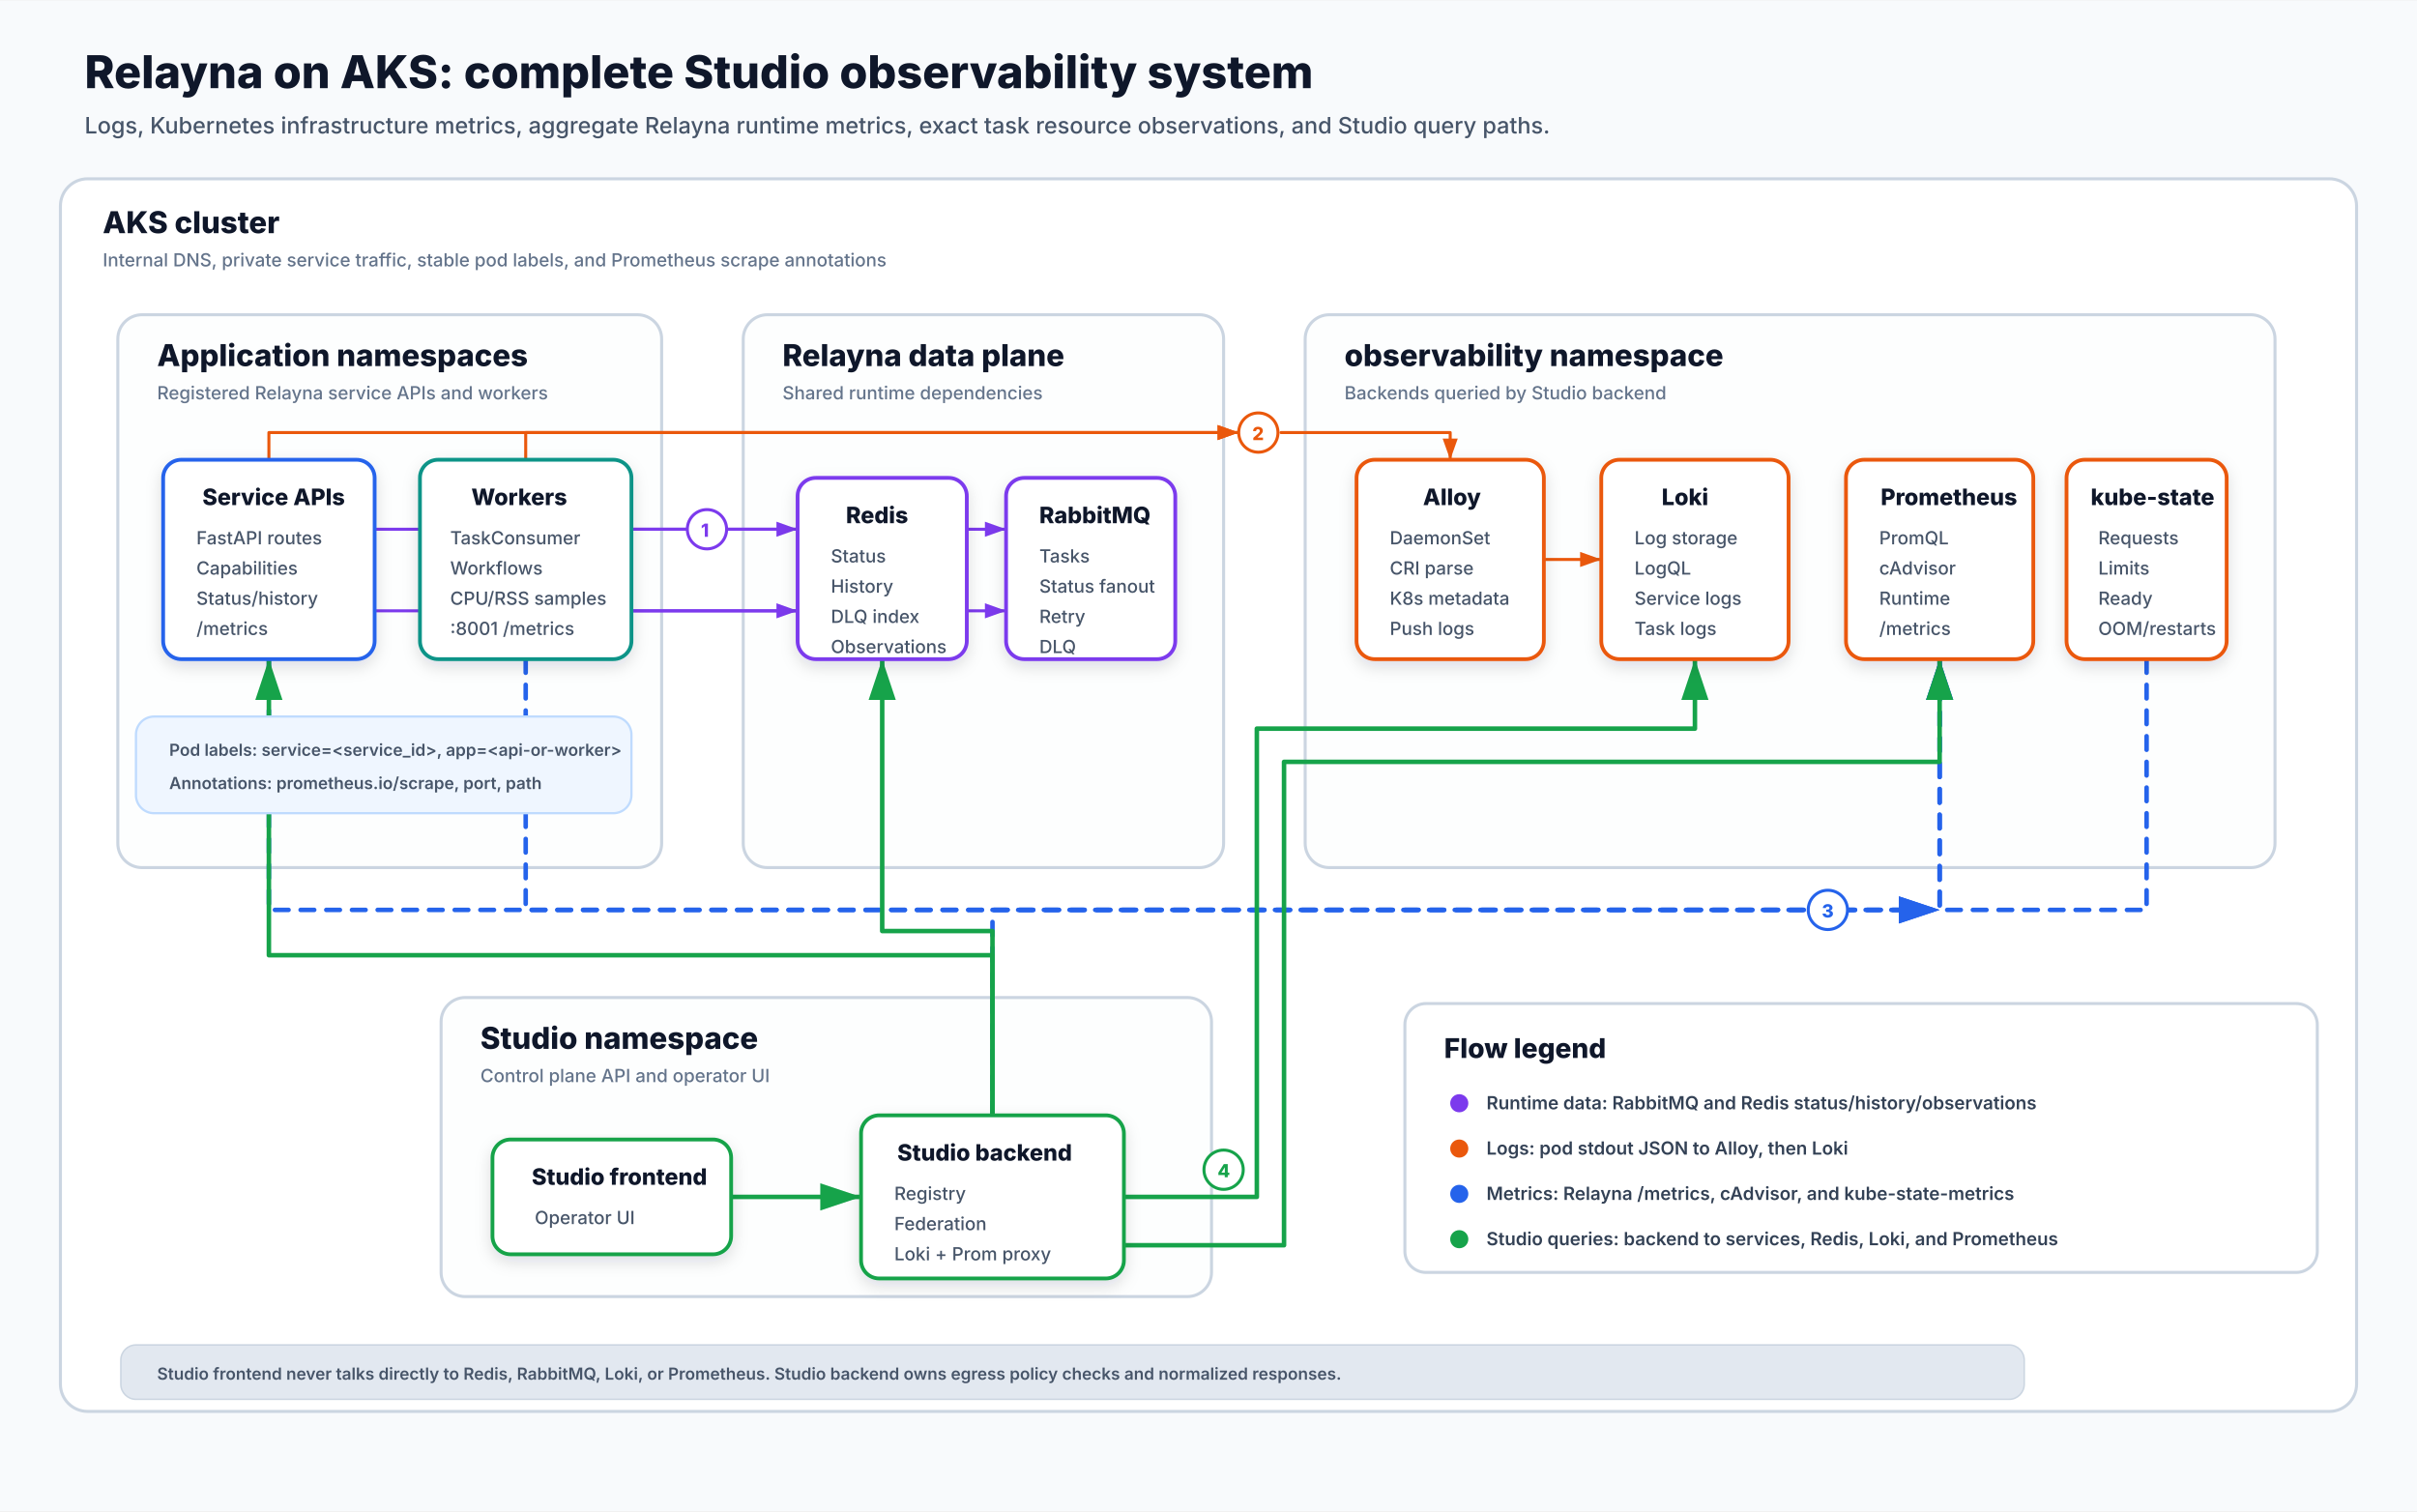
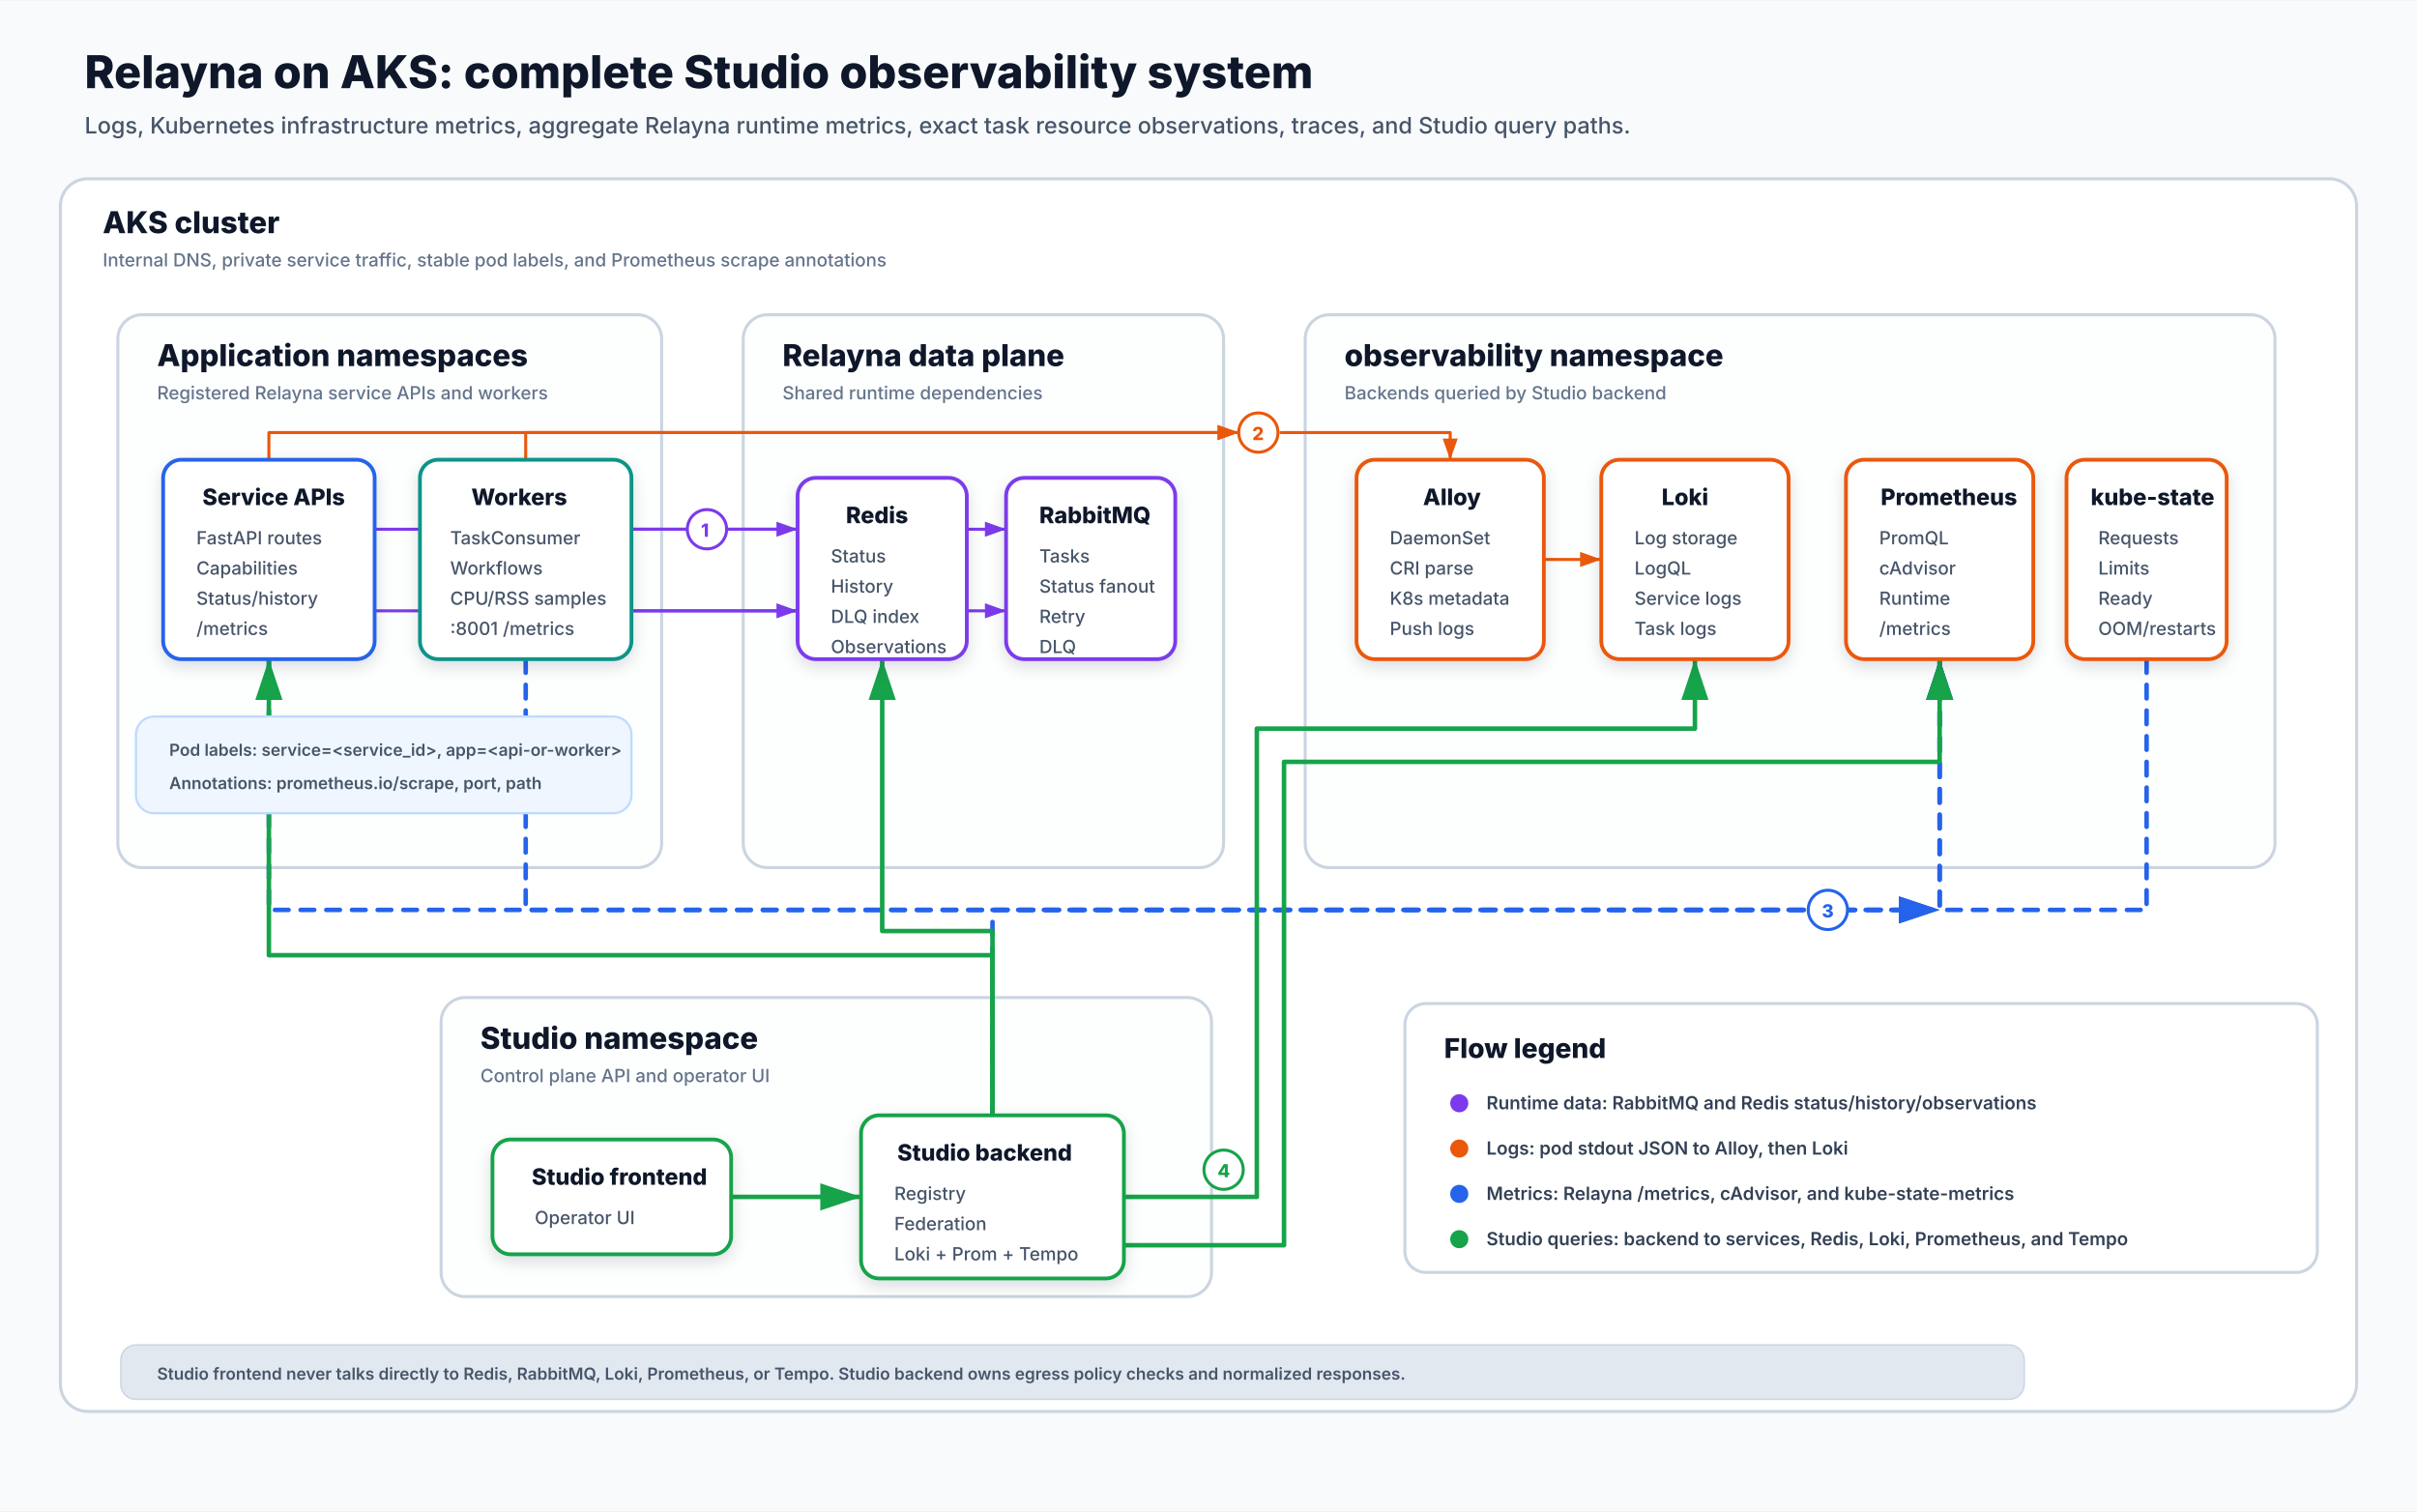
<svg xmlns="http://www.w3.org/2000/svg" width="1100" height="688" viewBox="0 0 1600 1000" role="img" aria-labelledby="title desc">
  <defs>
    <marker id="arrow-blue" markerWidth="10" markerHeight="10" refX="9" refY="3" orient="auto" markerUnits="strokeWidth">
      <path d="M0,0 L0,6 L9,3 z" fill="#2563eb" />
    </marker>
    <marker id="arrow-green" markerWidth="10" markerHeight="10" refX="9" refY="3" orient="auto" markerUnits="strokeWidth">
      <path d="M0,0 L0,6 L9,3 z" fill="#16a34a" />
    </marker>
    <marker id="arrow-purple" markerWidth="8" markerHeight="8" refX="7" refY="2.5" orient="auto" markerUnits="strokeWidth">
      <path d="M0,0 L0,5 L7,2.5 z" fill="#7c3aed" />
    </marker>
    <marker id="arrow-orange" markerWidth="8" markerHeight="8" refX="7" refY="2.5" orient="auto" markerUnits="strokeWidth">
      <path d="M0,0 L0,5 L7,2.5 z" fill="#ea580c" />
    </marker>
    <filter id="shadow" x="-10%" y="-10%" width="120%" height="130%">
      <feDropShadow dx="0" dy="4" stdDeviation="5" flood-color="#0f172a" flood-opacity="0.13" />
    </filter>
    <style>
      .bg { fill: #f8fafc; }
      .cluster { fill: #ffffff; stroke: #cbd5e1; stroke-width: 2; rx: 18; }
      .cluster-fill { fill: #fdfefe; stroke: #cbd5e1; stroke-width: 2; rx: 16; }
      .title { font: 800 30px Inter, Arial, sans-serif; fill: #0f172a; }
      .subtitle { font: 500 15px Inter, Arial, sans-serif; fill: #475569; }
      .cluster-title { font: 800 20px Inter, Arial, sans-serif; fill: #0f172a; }
      .cluster-subtitle { font: 500 12px Inter, Arial, sans-serif; fill: #64748b; }
      .node { fill: #ffffff; stroke-width: 2.5; rx: 12; filter: url(#shadow); }
      .node-title { font: 800 15px Inter, Arial, sans-serif; fill: #0f172a; }
      .node-body { font: 500 12px Inter, Arial, sans-serif; fill: #475569; }
      .small { font: 600 11px Inter, Arial, sans-serif; fill: #475569; }
      .legend-title { font: 800 18px Inter, Arial, sans-serif; fill: #0f172a; }
      .legend-text { font: 600 12px Inter, Arial, sans-serif; fill: #334155; }
      .api { stroke: #2563eb; }
      .worker { stroke: #0d9488; }
      .data { stroke: #7c3aed; }
      .obs { stroke: #ea580c; }
      .studio { stroke: #16a34a; }
      .arrow { fill: none; stroke-width: 3; stroke-linecap: round; stroke-linejoin: round; }
      .arrow-blue { stroke: #2563eb; marker-end: url(#arrow-blue); }
      .arrow-green { stroke: #16a34a; marker-end: url(#arrow-green); }
      .arrow-purple { stroke: #7c3aed; stroke-width: 2; marker-end: url(#arrow-purple); }
      .arrow-orange { stroke: #ea580c; stroke-width: 2; marker-end: url(#arrow-orange); }
      .dash { stroke-dasharray: 9 8; }
      .badge { fill: #ffffff; stroke-width: 2; }
      .badge-text { font: 800 12px Inter, Arial, sans-serif; }
    </style>
  </defs>
  <rect class="bg" width="1600" height="1000" />
  <text x="56" y="58" class="title">Relayna on AKS: complete Studio observability system</text>
-   <text x="56" y="88" class="subtitle">Logs, Kubernetes infrastructure metrics, aggregate Relayna runtime metrics, exact task resource observations, and Studio query paths.</text>
+   <text x="56" y="88" class="subtitle">Logs, Kubernetes infrastructure metrics, aggregate Relayna runtime metrics, exact task resource observations, traces, and Studio query paths.</text>
  <rect x="40" y="118" width="1520" height="816" class="cluster" />
  <text x="68" y="154" class="cluster-title">AKS cluster</text>
  <text x="68" y="176" class="cluster-subtitle">Internal DNS, private service traffic, stable pod labels, and Prometheus scrape annotations</text>
  <rect x="78" y="208" width="360" height="366" class="cluster-fill" />
  <text x="104" y="242" class="cluster-title">Application namespaces</text>
  <text x="104" y="264" class="cluster-subtitle">Registered Relayna service APIs and workers</text>
  <rect x="492" y="208" width="318" height="366" class="cluster-fill" />
  <text x="518" y="242" class="cluster-title">Relayna data plane</text>
  <text x="518" y="264" class="cluster-subtitle">Shared runtime dependencies</text>
  <rect x="864" y="208" width="642" height="366" class="cluster-fill" />
  <text x="890" y="242" class="cluster-title">observability namespace</text>
  <text x="890" y="264" class="cluster-subtitle">Backends queried by Studio backend</text>
  <rect x="292" y="660" width="510" height="198" class="cluster-fill" />
  <text x="318" y="694" class="cluster-title">Studio namespace</text>
  <text x="318" y="716" class="cluster-subtitle">Control plane API and operator UI</text>
  <path d="M248 350 H528" class="arrow arrow-purple" />
  <path d="M418 350 H666" class="arrow arrow-purple" />
  <path d="M418 404 H666" class="arrow arrow-purple" />
  <path d="M248 404 H528" class="arrow arrow-purple" />
  <path d="M178 304 V286 H820" class="arrow arrow-orange" />
  <path d="M348 304 V286 H820" class="arrow arrow-orange" />
  <path d="M848 286 H960 V304" class="arrow arrow-orange" />
  <path d="M1022 370 H1060" class="arrow arrow-orange" />
  <path d="M178 436 V602 H1284 V436" class="arrow arrow-blue dash" />
  <path d="M348 436 V602 H1284" class="arrow arrow-blue dash" />
  <path d="M657 738 V602 H1284" class="arrow arrow-blue dash" />
  <path d="M1421 436 V602 H1284 V436" class="arrow arrow-blue dash" />
  <path d="M484 792 H570" class="arrow arrow-green" />
  <path d="M657 738 V632 H178 V436" class="arrow arrow-green" />
  <path d="M657 738 V616 H584 V436" class="arrow arrow-green" />
  <path d="M744 792 H832 V482 H1122 V436" class="arrow arrow-green" />
  <path d="M744 824 H850 V504 H1284 V436" class="arrow arrow-green" />
  <rect x="108" y="304" width="140" height="132" class="node api" />
  <text x="134" y="334" class="node-title">Service APIs</text>
  <text x="130" y="360" class="node-body">FastAPI routes</text>
  <text x="130" y="380" class="node-body">Capabilities</text>
  <text x="130" y="400" class="node-body">Status/history</text>
  <text x="130" y="420" class="node-body">/metrics</text>
  <rect x="278" y="304" width="140" height="132" class="node worker" />
  <text x="312" y="334" class="node-title">Workers</text>
  <text x="298" y="360" class="node-body">TaskConsumer</text>
  <text x="298" y="380" class="node-body">Workflows</text>
  <text x="298" y="400" class="node-body">CPU/RSS samples</text>
  <text x="298" y="420" class="node-body">:8001 /metrics</text>
  <rect x="90" y="474" width="328" height="64" rx="12" fill="#eff6ff" stroke="#bfdbfe" stroke-width="1.5" />
  <text x="112" y="500" class="small">Pod labels: service=&lt;service_id&gt;, app=&lt;api-or-worker&gt;</text>
  <text x="112" y="522" class="small">Annotations: prometheus.io/scrape, port, path</text>
  <rect x="528" y="316" width="112" height="120" class="node data" />
  <text x="560" y="346" class="node-title">Redis</text>
  <text x="550" y="372" class="node-body">Status</text>
  <text x="550" y="392" class="node-body">History</text>
  <text x="550" y="412" class="node-body">DLQ index</text>
  <text x="550" y="432" class="node-body">Observations</text>
  <rect x="666" y="316" width="112" height="120" class="node data" />
  <text x="688" y="346" class="node-title">RabbitMQ</text>
  <text x="688" y="372" class="node-body">Tasks</text>
  <text x="688" y="392" class="node-body">Status fanout</text>
  <text x="688" y="412" class="node-body">Retry</text>
  <text x="688" y="432" class="node-body">DLQ</text>
  <rect x="898" y="304" width="124" height="132" class="node obs" />
  <text x="942" y="334" class="node-title">Alloy</text>
  <text x="920" y="360" class="node-body">DaemonSet</text>
  <text x="920" y="380" class="node-body">CRI parse</text>
  <text x="920" y="400" class="node-body">K8s metadata</text>
  <text x="920" y="420" class="node-body">Push logs</text>
  <rect x="1060" y="304" width="124" height="132" class="node obs" />
  <text x="1100" y="334" class="node-title">Loki</text>
  <text x="1082" y="360" class="node-body">Log storage</text>
  <text x="1082" y="380" class="node-body">LogQL</text>
  <text x="1082" y="400" class="node-body">Service logs</text>
  <text x="1082" y="420" class="node-body">Task logs</text>
  <rect x="1222" y="304" width="124" height="132" class="node obs" />
  <text x="1245" y="334" class="node-title">Prometheus</text>
  <text x="1244" y="360" class="node-body">PromQL</text>
  <text x="1244" y="380" class="node-body">cAdvisor</text>
  <text x="1244" y="400" class="node-body">Runtime</text>
  <text x="1244" y="420" class="node-body">/metrics</text>
  <rect x="1368" y="304" width="106" height="132" class="node obs" />
  <text x="1384" y="334" class="node-title">kube-state</text>
  <text x="1389" y="360" class="node-body">Requests</text>
  <text x="1389" y="380" class="node-body">Limits</text>
  <text x="1389" y="400" class="node-body">Ready</text>
  <text x="1389" y="420" class="node-body">OOM/restarts</text>
  <rect x="326" y="754" width="158" height="76" class="node studio" />
  <text x="352" y="784" class="node-title">Studio frontend</text>
  <text x="354" y="810" class="node-body">Operator UI</text>
  <rect x="570" y="738" width="174" height="108" class="node studio" />
  <text x="594" y="768" class="node-title">Studio backend</text>
  <text x="592" y="794" class="node-body">Registry</text>
  <text x="592" y="814" class="node-body">Federation</text>
-   <text x="592" y="834" class="node-body">Loki + Prom proxy</text>
+   <text x="592" y="834" class="node-body">Loki + Prom + Tempo</text>
  <circle cx="468" cy="350" r="13" class="badge" stroke="#7c3aed" />
  <text x="464" y="355" class="badge-text" fill="#7c3aed">1</text>
  <circle cx="833" cy="286" r="13" class="badge" stroke="#ea580c" />
  <text x="829" y="291" class="badge-text" fill="#ea580c">2</text>
  <circle cx="1210" cy="602" r="13" class="badge" stroke="#2563eb" />
  <text x="1206" y="607" class="badge-text" fill="#2563eb">3</text>
  <circle cx="810" cy="774" r="13" class="badge" stroke="#16a34a" />
  <text x="806" y="779" class="badge-text" fill="#16a34a">4</text>
  <rect x="930" y="664" width="604" height="178" rx="14" fill="#ffffff" stroke="#cbd5e1" stroke-width="2" />
  <text x="956" y="700" class="legend-title">Flow legend</text>
  <circle cx="966" cy="730" r="6" fill="#7c3aed" />
  <text x="984" y="734" class="legend-text">Runtime data: RabbitMQ and Redis status/history/observations</text>
  <circle cx="966" cy="760" r="6" fill="#ea580c" />
  <text x="984" y="764" class="legend-text">Logs: pod stdout JSON to Alloy, then Loki</text>
  <circle cx="966" cy="790" r="6" fill="#2563eb" />
  <text x="984" y="794" class="legend-text">Metrics: Relayna /metrics, cAdvisor, and kube-state-metrics</text>
  <circle cx="966" cy="820" r="6" fill="#16a34a" />
-   <text x="984" y="824" class="legend-text">Studio queries: backend to services, Redis, Loki, and Prometheus</text>
+   <text x="984" y="824" class="legend-text">Studio queries: backend to services, Redis, Loki, Prometheus, and Tempo</text>
  <rect x="80" y="890" width="1260" height="36" rx="10" fill="#e2e8f0" stroke="#cbd5e1" />
-   <text x="104" y="913" class="small">Studio frontend never talks directly to Redis, RabbitMQ, Loki, or Prometheus. Studio backend owns egress policy checks and normalized responses.</text>
+   <text x="104" y="913" class="small">Studio frontend never talks directly to Redis, RabbitMQ, Loki, Prometheus, or Tempo. Studio backend owns egress policy checks and normalized responses.</text>
</svg>
